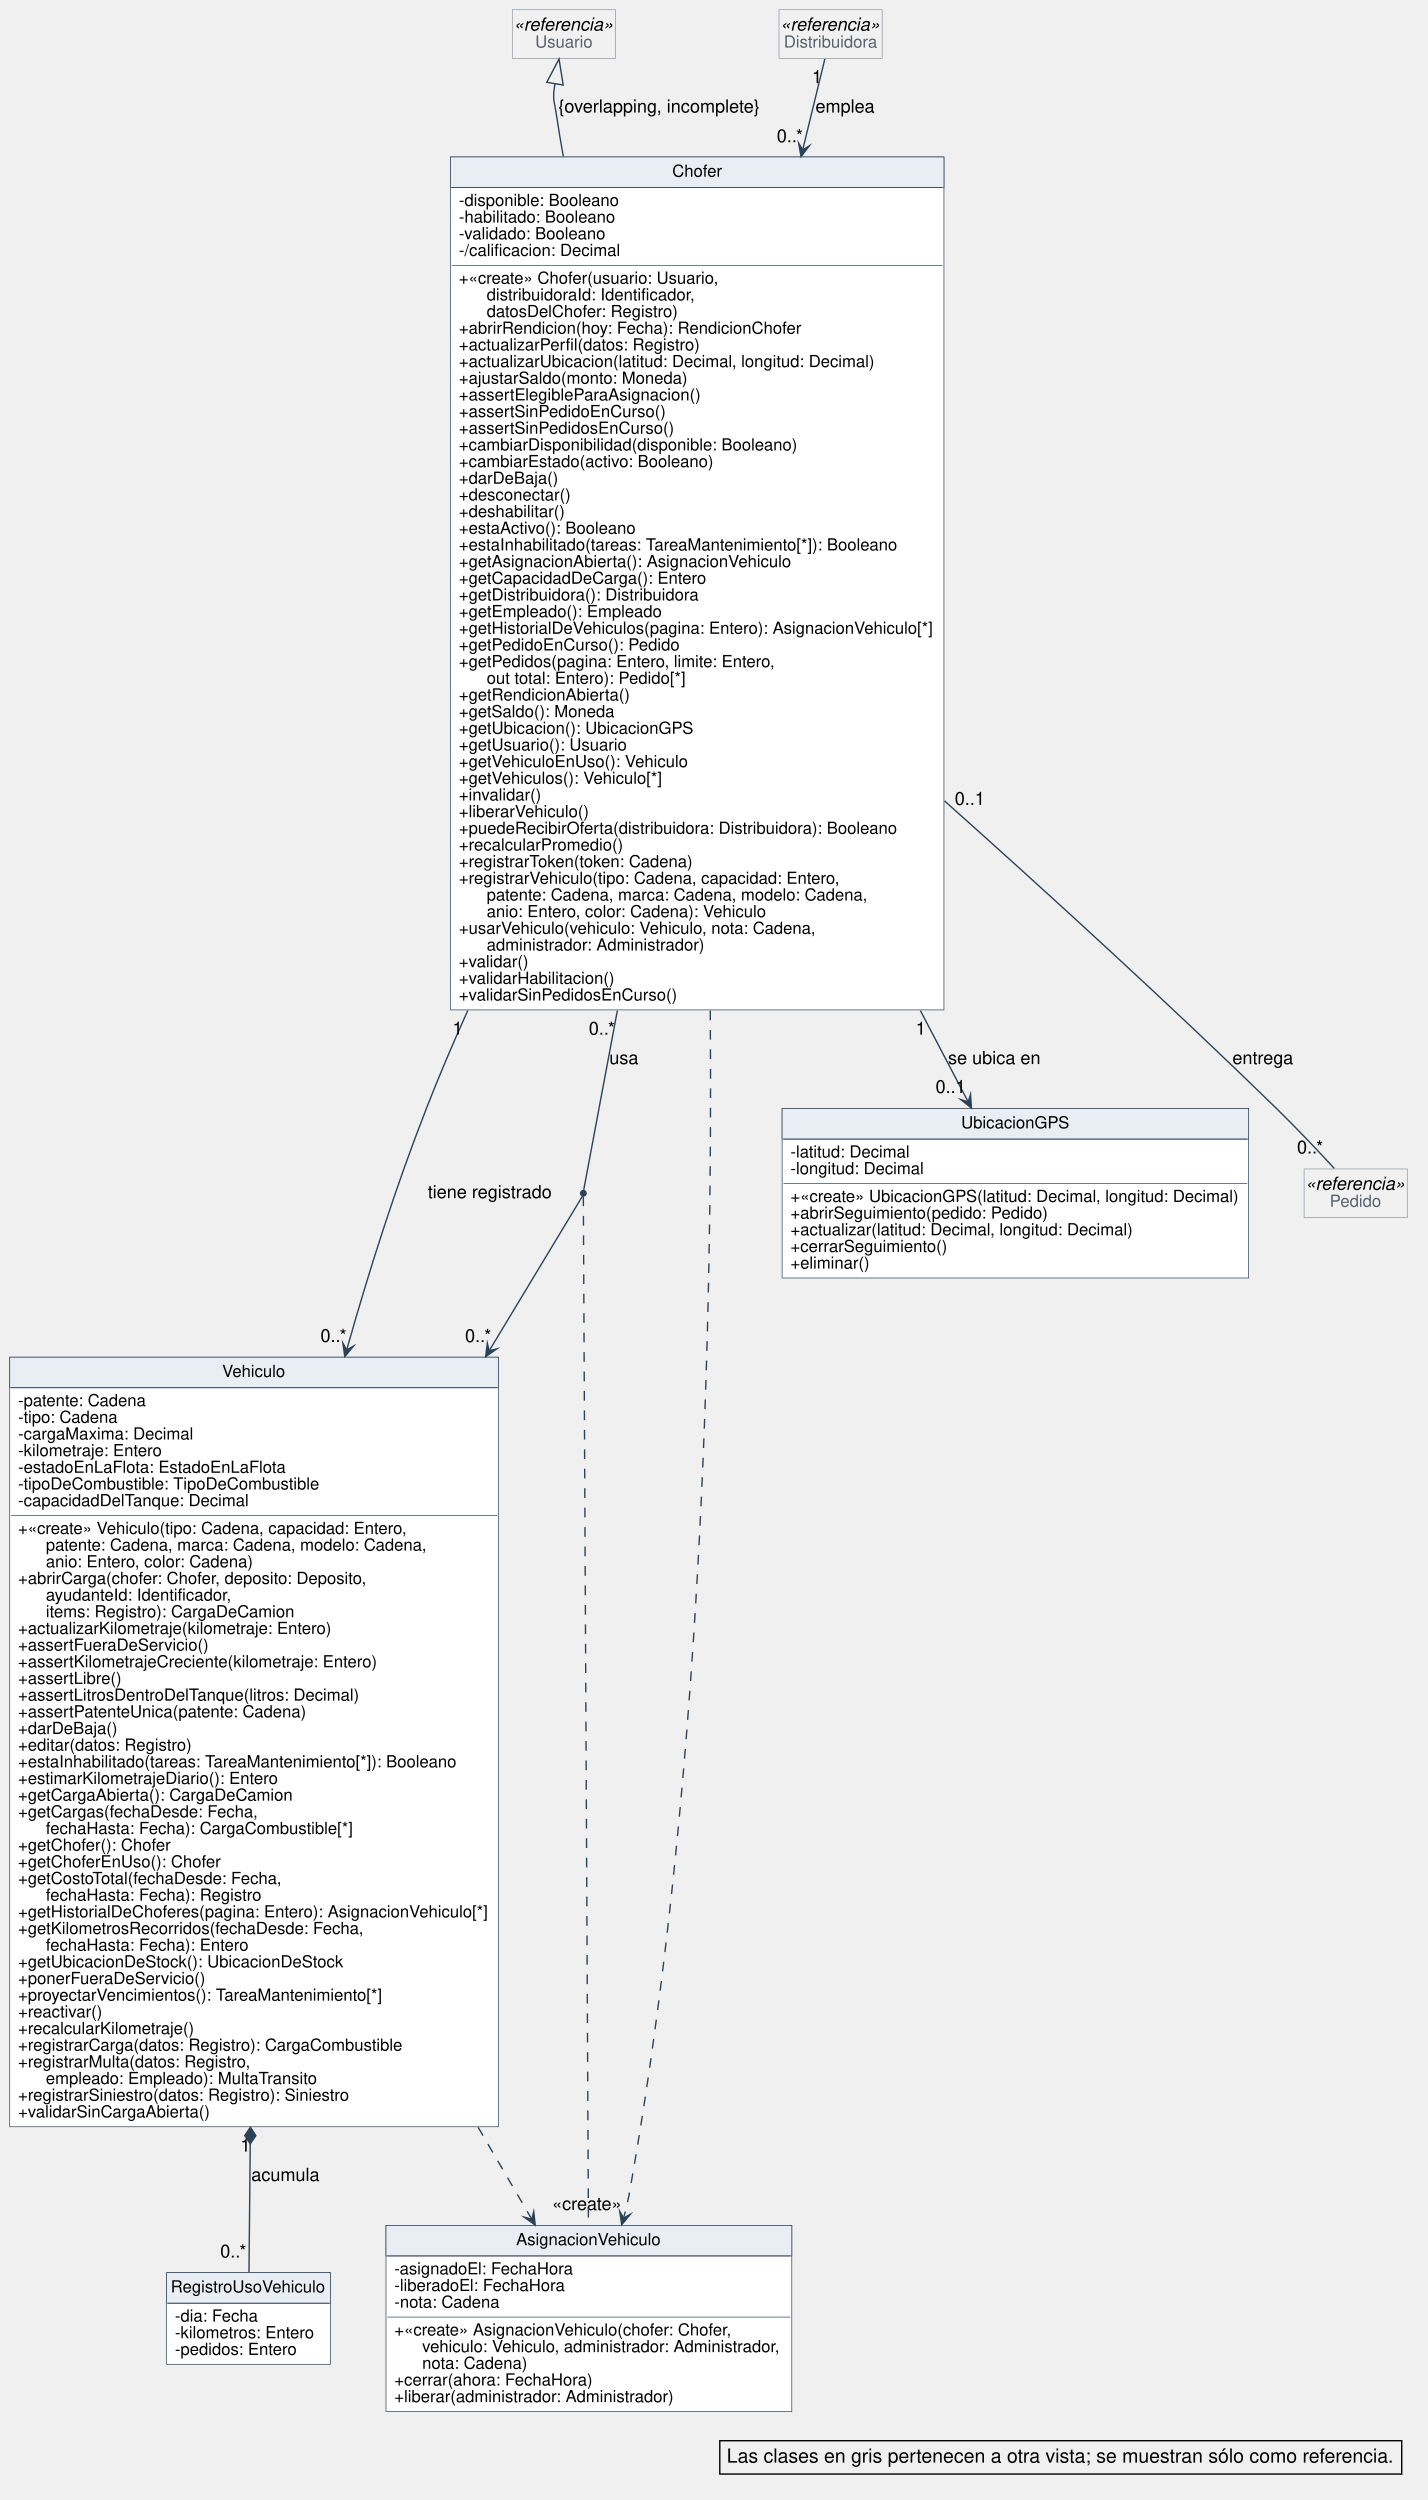
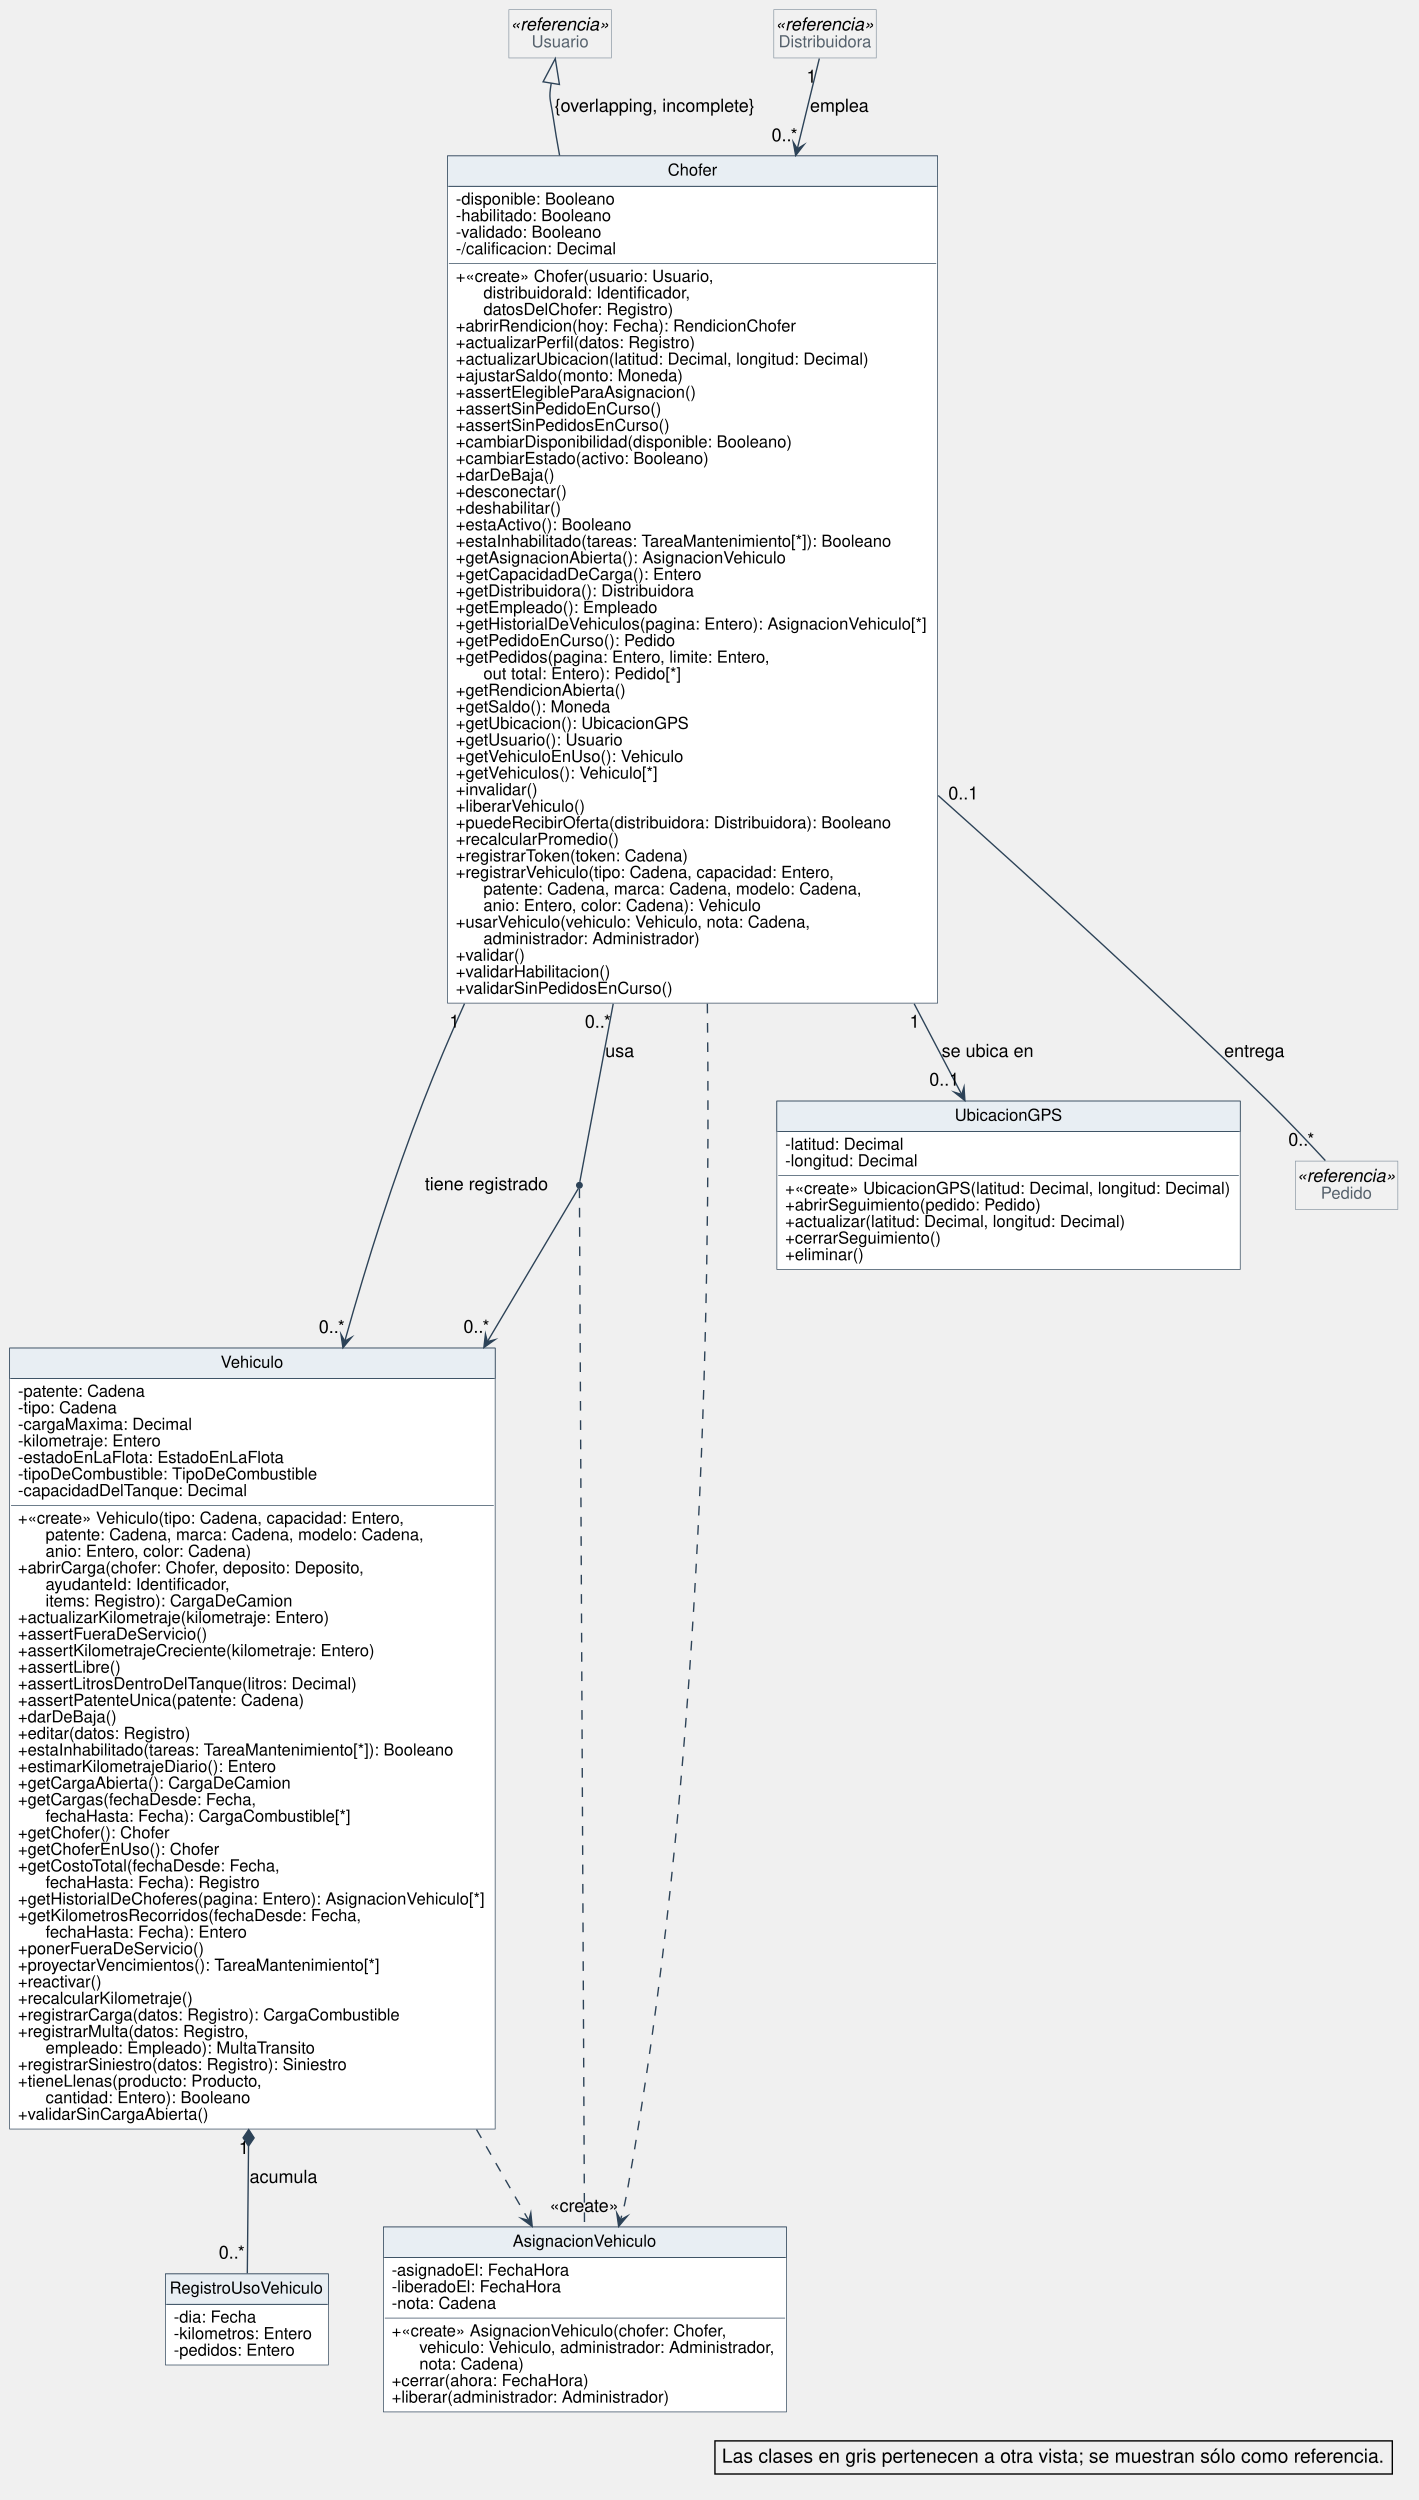
- <svg xmlns="http://www.w3.org/2000/svg" version="1.1" data-diagram-type="CLASS" style="width:1606px;height:2812px;background:#FFFFFF;" width="1606.25px" height="2812.5px" viewBox="0 0 1606 2812" zoomAndPan="magnify" preserveAspectRatio="none" contentStyleType="text/css">
+ <svg xmlns="http://www.w3.org/2000/svg" version="1.1" data-diagram-type="CLASS" style="width:1606px;height:2831px;background:#FFFFFF;" width="1606.25px" height="2831.25px" viewBox="0 0 1606 2831" zoomAndPan="magnify" preserveAspectRatio="none" contentStyleType="text/css">
  <defs />
  <g font-family="sans-serif" lengthAdjust="spacing">
    <g class="entity" data-qualified-name="Chofer" id="ent0001" data-source-line="59">
      <rect x="506.766" y="176.563" width="554.993" height="959.375" fill="#FFF" style="stroke:#2C4257;stroke-width:0.781;" />
      <rect x="506.766" y="176.563" width="554.993" height="34.375" fill="#E8EEF3" style="stroke:#2C4257;stroke-width:0.781;" />
      <text x="756.123" y="198.813" fill="#000" font-size="18.75" textLength="56.277" font-family="Helvetica">Chofer</text>
      <line x1="508.328" y1="210.938" x2="1060.196" y2="210.938" style="stroke:#2C4257;stroke-width:0.781;" />
      <text x="516.141" y="231.625" fill="#000" font-size="18.75" textLength="180.341" font-family="Helvetica">-disponible: Booleano</text>
      <text x="516.141" y="250.375" fill="#000" font-size="18.75" textLength="176.175" font-family="Helvetica">-habilitado: Booleano</text>
      <text x="516.141" y="269.125" fill="#000" font-size="18.75" textLength="165.747" font-family="Helvetica">-validado: Booleano</text>
      <text x="516.141" y="287.875" fill="#000" font-size="18.75" textLength="181.302" font-family="Helvetica">-/calificacion: Decimal</text>
      <line x1="508.328" y1="298.438" x2="1060.196" y2="298.438" style="stroke:#2C4257;stroke-width:0.781;" />
      <text x="516.141" y="319.125" fill="#000" font-size="18.75" textLength="293.381" font-family="Helvetica">+«create» Chofer(usuario: Usuario,</text>
      <text x="547.397" y="337.875" fill="#000" font-size="18.75" textLength="235.547" font-family="Helvetica">distribuidoraId: Identificador,</text>
      <text x="547.397" y="356.625" fill="#000" font-size="18.75" textLength="216.76" font-family="Helvetica">datosDelChofer: Registro)</text>
      <text x="516.141" y="375.375" fill="#000" font-size="18.75" textLength="387.177" font-family="Helvetica">+abrirRendicion(hoy: Fecha): RendicionChofer</text>
      <text x="516.141" y="394.125" fill="#000" font-size="18.75" textLength="272.507" font-family="Helvetica">+actualizarPerfil(datos: Registro)</text>
      <text x="516.141" y="412.875" fill="#000" font-size="18.75" textLength="468.43" font-family="Helvetica">+actualizarUbicacion(latitud: Decimal, longitud: Decimal)</text>
      <text x="516.141" y="431.625" fill="#000" font-size="18.75" textLength="257.959" font-family="Helvetica">+ajustarSaldo(monto: Moneda)</text>
      <text x="516.141" y="450.375" fill="#000" font-size="18.75" textLength="272.543" font-family="Helvetica">+assertElegibleParaAsignacion()</text>
      <text x="516.141" y="469.125" fill="#000" font-size="18.75" textLength="232.928" font-family="Helvetica">+assertSinPedidoEnCurso()</text>
      <text x="516.141" y="487.875" fill="#000" font-size="18.75" textLength="242.303" font-family="Helvetica">+assertSinPedidosEnCurso()</text>
      <text x="516.141" y="506.625" fill="#000" font-size="18.75" textLength="380.96" font-family="Helvetica">+cambiarDisponibilidad(disponible: Booleano)</text>
      <text x="516.141" y="525.375" fill="#000" font-size="18.75" textLength="287.137" font-family="Helvetica">+cambiarEstado(activo: Booleano)</text>
      <text x="516.141" y="544.125" fill="#000" font-size="18.75" textLength="112.033" font-family="Helvetica">+darDeBaja()</text>
      <text x="516.141" y="562.875" fill="#000" font-size="18.75" textLength="125.583" font-family="Helvetica">+desconectar()</text>
      <text x="516.141" y="581.625" fill="#000" font-size="18.75" textLength="119.33" font-family="Helvetica">+deshabilitar()</text>
      <text x="516.141" y="600.375" fill="#000" font-size="18.75" textLength="199.594" font-family="Helvetica">+estaActivo(): Booleano</text>
      <text x="516.141" y="619.125" fill="#000" font-size="18.75" textLength="496.655" font-family="Helvetica">+estaInhabilitado(tareas: TareaMantenimiento[*]): Booleano</text>
      <text x="516.141" y="637.875" fill="#000" font-size="18.75" textLength="374.707" font-family="Helvetica">+getAsignacionAbierta(): AsignacionVehiculo</text>
      <text x="516.141" y="656.625" fill="#000" font-size="18.75" textLength="279.849" font-family="Helvetica">+getCapacidadDeCarga(): Entero</text>
      <text x="516.141" y="675.375" fill="#000" font-size="18.75" textLength="270.419" font-family="Helvetica">+getDistribuidora(): Distribuidora</text>
      <text x="516.141" y="694.125" fill="#000" font-size="18.75" textLength="228.781" font-family="Helvetica">+getEmpleado(): Empleado</text>
      <text x="516.141" y="712.875" fill="#000" font-size="18.75" textLength="536.243" font-family="Helvetica">+getHistorialDeVehiculos(pagina: Entero): AsignacionVehiculo[*]</text>
      <text x="516.141" y="731.625" fill="#000" font-size="18.75" textLength="249.637" font-family="Helvetica">+getPedidoEnCurso(): Pedido</text>
      <text x="516.141" y="750.375" fill="#000" font-size="18.75" textLength="358.026" font-family="Helvetica">+getPedidos(pagina: Entero, limite: Entero,</text>
      <text x="547.397" y="769.125" fill="#000" font-size="18.75" textLength="225.137" font-family="Helvetica">out total: Entero): Pedido[*]</text>
      <text x="516.141" y="787.875" fill="#000" font-size="18.75" textLength="192.297" font-family="Helvetica">+getRendicionAbierta()</text>
      <text x="516.141" y="806.625" fill="#000" font-size="18.75" textLength="175.635" font-family="Helvetica">+getSaldo(): Moneda</text>
      <text x="516.141" y="825.375" fill="#000" font-size="18.75" textLength="264.185" font-family="Helvetica">+getUbicacion(): UbicacionGPS</text>
      <text x="516.141" y="844.125" fill="#000" font-size="18.75" textLength="189.139" font-family="Helvetica">+getUsuario(): Usuario</text>
      <text x="516.141" y="862.875" fill="#000" font-size="18.75" textLength="260.046" font-family="Helvetica">+getVehiculoEnUso(): Vehiculo</text>
      <text x="516.141" y="881.625" fill="#000" font-size="18.75" textLength="230.859" font-family="Helvetica">+getVehiculos(): Vehiculo[*]</text>
      <text x="516.141" y="900.375" fill="#000" font-size="18.75" textLength="93.265" font-family="Helvetica">+invalidar()</text>
      <text x="516.141" y="919.125" fill="#000" font-size="18.75" textLength="147.464" font-family="Helvetica">+liberarVehiculo()</text>
      <text x="516.141" y="937.875" fill="#000" font-size="18.75" textLength="493.488" font-family="Helvetica">+puedeRecibirOferta(distribuidora: Distribuidora): Booleano</text>
      <text x="516.141" y="956.625" fill="#000" font-size="18.75" textLength="184.964" font-family="Helvetica">+recalcularPromedio()</text>
      <text x="516.141" y="975.375" fill="#000" font-size="18.75" textLength="266.281" font-family="Helvetica">+registrarToken(token: Cadena)</text>
      <text x="516.141" y="994.125" fill="#000" font-size="18.75" textLength="430.984" font-family="Helvetica">+registrarVehiculo(tipo: Cadena, capacidad: Entero,</text>
      <text x="547.397" y="1012.875" fill="#000" font-size="18.75" textLength="430.49" font-family="Helvetica">patente: Cadena, marca: Cadena, modelo: Cadena,</text>
      <text x="547.397" y="1031.625" fill="#000" font-size="18.75" textLength="316.855" font-family="Helvetica">anio: Entero, color: Cadena): Vehiculo</text>
      <text x="516.141" y="1050.375" fill="#000" font-size="18.75" textLength="404.947" font-family="Helvetica">+usarVehiculo(vehiculo: Vehiculo, nota: Cadena,</text>
      <text x="547.397" y="1069.125" fill="#000" font-size="18.75" textLength="245.92" font-family="Helvetica">administrador: Administrador)</text>
      <text x="516.141" y="1087.875" fill="#000" font-size="18.75" textLength="78.671" font-family="Helvetica">+validar()</text>
      <text x="516.141" y="1106.625" fill="#000" font-size="18.75" textLength="175.598" font-family="Helvetica">+validarHabilitacion()</text>
      <text x="516.141" y="1125.375" fill="#000" font-size="18.75" textLength="246.478" font-family="Helvetica">+validarSinPedidosEnCurso()</text>
    </g>
    <g class="entity" data-qualified-name="Vehiculo" id="ent0002" data-source-line="103">
-       <rect x="10.938" y="1526.563" width="549.774" height="865.625" fill="#FFF" style="stroke:#2C4257;stroke-width:0.781;" />
+       <rect x="10.938" y="1526.563" width="549.774" height="884.375" fill="#FFF" style="stroke:#2C4257;stroke-width:0.781;" />
      <rect x="10.938" y="1526.563" width="549.774" height="34.375" fill="#E8EEF3" style="stroke:#2C4257;stroke-width:0.781;" />
      <text x="249.863" y="1548.813" fill="#000" font-size="18.75" textLength="71.924" font-family="Helvetica">Vehiculo</text>
      <line x1="12.5" y1="1560.938" x2="559.149" y2="1560.938" style="stroke:#2C4257;stroke-width:0.781;" />
      <text x="20.313" y="1581.625" fill="#000" font-size="18.75" textLength="144.901" font-family="Helvetica">-patente: Cadena</text>
      <text x="20.313" y="1600.375" fill="#000" font-size="18.75" textLength="112.573" font-family="Helvetica">-tipo: Cadena</text>
      <text x="20.313" y="1619.125" fill="#000" font-size="18.75" textLength="196.921" font-family="Helvetica">-cargaMaxima: Decimal</text>
      <text x="20.313" y="1637.875" fill="#000" font-size="18.75" textLength="162.561" font-family="Helvetica">-kilometraje: Entero</text>
      <text x="20.313" y="1656.625" fill="#000" font-size="18.75" textLength="302.28" font-family="Helvetica">-estadoEnLaFlota: EstadoEnLaFlota</text>
      <text x="20.313" y="1675.375" fill="#000" font-size="18.75" textLength="339.734" font-family="Helvetica">-tipoDeCombustible: TipoDeCombustible</text>
      <text x="20.313" y="1694.125" fill="#000" font-size="18.75" textLength="261.594" font-family="Helvetica">-capacidadDelTanque: Decimal</text>
      <line x1="12.5" y1="1704.688" x2="559.149" y2="1704.688" style="stroke:#2C4257;stroke-width:0.781;" />
      <text x="20.313" y="1725.375" fill="#000" font-size="18.75" textLength="440.396" font-family="Helvetica">+«create» Vehiculo(tipo: Cadena, capacidad: Entero,</text>
      <text x="51.569" y="1744.125" fill="#000" font-size="18.75" textLength="430.49" font-family="Helvetica">patente: Cadena, marca: Cadena, modelo: Cadena,</text>
      <text x="51.569" y="1762.875" fill="#000" font-size="18.75" textLength="234.512" font-family="Helvetica">anio: Entero, color: Cadena)</text>
      <text x="20.313" y="1781.625" fill="#000" font-size="18.75" textLength="395.517" font-family="Helvetica">+abrirCarga(chofer: Chofer, deposito: Deposito,</text>
      <text x="51.569" y="1800.375" fill="#000" font-size="18.75" textLength="210.562" font-family="Helvetica">ayudanteId: Identificador,</text>
      <text x="51.569" y="1819.125" fill="#000" font-size="18.75" textLength="281.342" font-family="Helvetica">items: Registro): CargaDeCamion</text>
      <text x="20.313" y="1837.875" fill="#000" font-size="18.75" textLength="353.787" font-family="Helvetica">+actualizarKilometraje(kilometraje: Entero)</text>
      <text x="20.313" y="1856.625" fill="#000" font-size="18.75" textLength="214.133" font-family="Helvetica">+assertFueraDeServicio()</text>
      <text x="20.313" y="1875.375" fill="#000" font-size="18.75" textLength="404.846" font-family="Helvetica">+assertKilometrajeCreciente(kilometraje: Entero)</text>
      <text x="20.313" y="1894.125" fill="#000" font-size="18.75" textLength="116.19" font-family="Helvetica">+assertLibre()</text>
      <text x="20.313" y="1912.875" fill="#000" font-size="18.75" textLength="386.078" font-family="Helvetica">+assertLitrosDentroDelTanque(litros: Decimal)</text>
      <text x="20.313" y="1931.625" fill="#000" font-size="18.75" textLength="325.726" font-family="Helvetica">+assertPatenteUnica(patente: Cadena)</text>
      <text x="20.313" y="1950.375" fill="#000" font-size="18.75" textLength="112.033" font-family="Helvetica">+darDeBaja()</text>
      <text x="20.313" y="1969.125" fill="#000" font-size="18.75" textLength="196.445" font-family="Helvetica">+editar(datos: Registro)</text>
      <text x="20.313" y="1987.875" fill="#000" font-size="18.75" textLength="496.655" font-family="Helvetica">+estaInhabilitado(tareas: TareaMantenimiento[*]): Booleano</text>
      <text x="20.313" y="2006.625" fill="#000" font-size="18.75" textLength="293.326" font-family="Helvetica">+estimarKilometrajeDiario(): Entero</text>
      <text x="20.313" y="2025.375" fill="#000" font-size="18.75" textLength="310.043" font-family="Helvetica">+getCargaAbierta(): CargaDeCamion</text>
      <text x="20.313" y="2044.125" fill="#000" font-size="18.75" textLength="271.509" font-family="Helvetica">+getCargas(fechaDesde: Fecha,</text>
      <text x="51.569" y="2062.875" fill="#000" font-size="18.75" textLength="347.04" font-family="Helvetica">fechaHasta: Fecha): CargaCombustible[*]</text>
      <text x="20.313" y="2081.625" fill="#000" font-size="18.75" textLength="172.476" font-family="Helvetica">+getChofer(): Chofer</text>
      <text x="20.313" y="2100.375" fill="#000" font-size="18.75" textLength="228.754" font-family="Helvetica">+getChoferEnUso(): Chofer</text>
      <text x="20.313" y="2119.125" fill="#000" font-size="18.75" textLength="301.73" font-family="Helvetica">+getCostoTotal(fechaDesde: Fecha,</text>
      <text x="51.569" y="2137.875" fill="#000" font-size="18.75" textLength="243.86" font-family="Helvetica">fechaHasta: Fecha): Registro</text>
      <text x="20.313" y="2156.625" fill="#000" font-size="18.75" textLength="531.024" font-family="Helvetica">+getHistorialDeChoferes(pagina: Entero): AsignacionVehiculo[*]</text>
      <text x="20.313" y="2175.375" fill="#000" font-size="18.75" textLength="390.289" font-family="Helvetica">+getKilometrosRecorridos(fechaDesde: Fecha,</text>
      <text x="51.569" y="2194.125" fill="#000" font-size="18.75" textLength="229.285" font-family="Helvetica">fechaHasta: Fecha): Entero</text>
-       <text x="20.313" y="2212.875" fill="#000" font-size="18.75" textLength="366.312" font-family="Helvetica">+getUbicacionDeStock(): UbicacionDeStock</text>
-       <text x="20.313" y="2231.625" fill="#000" font-size="18.75" textLength="211.029" font-family="Helvetica">+ponerFueraDeServicio()</text>
-       <text x="20.313" y="2250.375" fill="#000" font-size="18.75" textLength="414.249" font-family="Helvetica">+proyectarVencimientos(): TareaMantenimiento[*]</text>
-       <text x="20.313" y="2269.125" fill="#000" font-size="18.75" textLength="95.334" font-family="Helvetica">+reactivar()</text>
-       <text x="20.313" y="2287.875" fill="#000" font-size="18.75" textLength="198.505" font-family="Helvetica">+recalcularKilometraje()</text>
-       <text x="20.313" y="2306.625" fill="#000" font-size="18.75" textLength="435.077" font-family="Helvetica">+registrarCarga(datos: Registro): CargaCombustible</text>
-       <text x="20.313" y="2325.375" fill="#000" font-size="18.75" textLength="263.123" font-family="Helvetica">+registrarMulta(datos: Registro,</text>
-       <text x="51.569" y="2344.125" fill="#000" font-size="18.75" textLength="307.443" font-family="Helvetica">empleado: Empleado): MultaTransito</text>
-       <text x="20.313" y="2362.875" fill="#000" font-size="18.75" textLength="374.625" font-family="Helvetica">+registrarSiniestro(datos: Registro): Siniestro</text>
-       <text x="20.313" y="2381.625" fill="#000" font-size="18.75" textLength="216.248" font-family="Helvetica">+validarSinCargaAbierta()</text>
+       <text x="20.313" y="2212.875" fill="#000" font-size="18.75" textLength="211.029" font-family="Helvetica">+ponerFueraDeServicio()</text>
+       <text x="20.313" y="2231.625" fill="#000" font-size="18.75" textLength="414.249" font-family="Helvetica">+proyectarVencimientos(): TareaMantenimiento[*]</text>
+       <text x="20.313" y="2250.375" fill="#000" font-size="18.75" textLength="95.334" font-family="Helvetica">+reactivar()</text>
+       <text x="20.313" y="2269.125" fill="#000" font-size="18.75" textLength="198.505" font-family="Helvetica">+recalcularKilometraje()</text>
+       <text x="20.313" y="2287.875" fill="#000" font-size="18.75" textLength="435.077" font-family="Helvetica">+registrarCarga(datos: Registro): CargaCombustible</text>
+       <text x="20.313" y="2306.625" fill="#000" font-size="18.75" textLength="263.123" font-family="Helvetica">+registrarMulta(datos: Registro,</text>
+       <text x="51.569" y="2325.375" fill="#000" font-size="18.75" textLength="307.443" font-family="Helvetica">empleado: Empleado): MultaTransito</text>
+       <text x="20.313" y="2344.125" fill="#000" font-size="18.75" textLength="374.625" font-family="Helvetica">+registrarSiniestro(datos: Registro): Siniestro</text>
+       <text x="20.313" y="2362.875" fill="#000" font-size="18.75" textLength="276.746" font-family="Helvetica">+tieneLlenas(producto: Producto,</text>
+       <text x="51.569" y="2381.625" fill="#000" font-size="18.75" textLength="232.452" font-family="Helvetica">cantidad: Entero): Booleano</text>
+       <text x="20.313" y="2400.375" fill="#000" font-size="18.75" textLength="216.248" font-family="Helvetica">+validarSinCargaAbierta()</text>
    </g>
    <g class="entity" data-qualified-name="AsignacionVehiculo" id="ent0003" data-source-line="140">
-       <rect x="434.172" y="2503.125" width="456.445" height="209.375" fill="#FFF" style="stroke:#2C4257;stroke-width:0.781;" />
-       <rect x="434.172" y="2503.125" width="456.445" height="34.375" fill="#E8EEF3" style="stroke:#2C4257;stroke-width:0.781;" />
-       <text x="580.569" y="2525.375" fill="#000" font-size="18.75" textLength="163.651" font-family="Helvetica">AsignacionVehiculo</text>
-       <line x1="435.734" y1="2537.5" x2="889.055" y2="2537.5" style="stroke:#2C4257;stroke-width:0.781;" />
-       <text x="443.547" y="2558.188" fill="#000" font-size="18.75" textLength="202.194" font-family="Helvetica">-asignadoEl: FechaHora</text>
-       <text x="443.547" y="2576.938" fill="#000" font-size="18.75" textLength="192.801" font-family="Helvetica">-liberadoEl: FechaHora</text>
-       <text x="443.547" y="2595.688" fill="#000" font-size="18.75" textLength="118.835" font-family="Helvetica">-nota: Cadena</text>
-       <line x1="435.734" y1="2606.25" x2="889.055" y2="2606.25" style="stroke:#2C4257;stroke-width:0.781;" />
-       <text x="443.547" y="2626.938" fill="#000" font-size="18.75" textLength="383.038" font-family="Helvetica">+«create» AsignacionVehiculo(chofer: Chofer,</text>
-       <text x="474.803" y="2645.688" fill="#000" font-size="18.75" textLength="406.439" font-family="Helvetica">vehiculo: Vehiculo, administrador: Administrador,</text>
-       <text x="474.803" y="2664.438" fill="#000" font-size="18.75" textLength="118.835" font-family="Helvetica">nota: Cadena)</text>
-       <text x="443.547" y="2683.188" fill="#000" font-size="18.75" textLength="223.526" font-family="Helvetica">+cerrar(ahora: FechaHora)</text>
-       <text x="443.547" y="2701.938" fill="#000" font-size="18.75" textLength="315.216" font-family="Helvetica">+liberar(administrador: Administrador)</text>
+       <rect x="434.172" y="2521.875" width="456.445" height="209.375" fill="#FFF" style="stroke:#2C4257;stroke-width:0.781;" />
+       <rect x="434.172" y="2521.875" width="456.445" height="34.375" fill="#E8EEF3" style="stroke:#2C4257;stroke-width:0.781;" />
+       <text x="580.569" y="2544.125" fill="#000" font-size="18.75" textLength="163.651" font-family="Helvetica">AsignacionVehiculo</text>
+       <line x1="435.734" y1="2556.25" x2="889.055" y2="2556.25" style="stroke:#2C4257;stroke-width:0.781;" />
+       <text x="443.547" y="2576.938" fill="#000" font-size="18.75" textLength="202.194" font-family="Helvetica">-asignadoEl: FechaHora</text>
+       <text x="443.547" y="2595.688" fill="#000" font-size="18.75" textLength="192.801" font-family="Helvetica">-liberadoEl: FechaHora</text>
+       <text x="443.547" y="2614.438" fill="#000" font-size="18.75" textLength="118.835" font-family="Helvetica">-nota: Cadena</text>
+       <line x1="435.734" y1="2625" x2="889.055" y2="2625" style="stroke:#2C4257;stroke-width:0.781;" />
+       <text x="443.547" y="2645.688" fill="#000" font-size="18.75" textLength="383.038" font-family="Helvetica">+«create» AsignacionVehiculo(chofer: Chofer,</text>
+       <text x="474.803" y="2664.438" fill="#000" font-size="18.75" textLength="406.439" font-family="Helvetica">vehiculo: Vehiculo, administrador: Administrador,</text>
+       <text x="474.803" y="2683.188" fill="#000" font-size="18.75" textLength="118.835" font-family="Helvetica">nota: Cadena)</text>
+       <text x="443.547" y="2701.938" fill="#000" font-size="18.75" textLength="223.526" font-family="Helvetica">+cerrar(ahora: FechaHora)</text>
+       <text x="443.547" y="2720.688" fill="#000" font-size="18.75" textLength="315.216" font-family="Helvetica">+liberar(administrador: Administrador)</text>
    </g>
    <g class="entity" data-qualified-name="UbicacionGPS" id="ent0004" data-source-line="148">
      <rect x="879.719" y="1246.875" width="524.707" height="190.625" fill="#FFF" style="stroke:#2C4257;stroke-width:0.781;" />
      <rect x="879.719" y="1246.875" width="524.707" height="34.375" fill="#E8EEF3" style="stroke:#2C4257;stroke-width:0.781;" />
      <text x="1081.107" y="1269.125" fill="#000" font-size="18.75" textLength="121.93" font-family="Helvetica">UbicacionGPS</text>
      <line x1="881.281" y1="1281.25" x2="1402.863" y2="1281.25" style="stroke:#2C4257;stroke-width:0.781;" />
      <text x="889.094" y="1301.938" fill="#000" font-size="18.75" textLength="134.418" font-family="Helvetica">-latitud: Decimal</text>
      <text x="889.094" y="1320.688" fill="#000" font-size="18.75" textLength="150.064" font-family="Helvetica">-longitud: Decimal</text>
      <line x1="881.281" y1="1331.25" x2="1402.863" y2="1331.25" style="stroke:#2C4257;stroke-width:0.781;" />
      <text x="889.094" y="1351.938" fill="#000" font-size="18.75" textLength="505.957" font-family="Helvetica">+«create» UbicacionGPS(latitud: Decimal, longitud: Decimal)</text>
      <text x="889.094" y="1370.688" fill="#000" font-size="18.75" textLength="290.286" font-family="Helvetica">+abrirSeguimiento(pedido: Pedido)</text>
      <text x="889.094" y="1389.438" fill="#000" font-size="18.75" textLength="386.096" font-family="Helvetica">+actualizar(latitud: Decimal, longitud: Decimal)</text>
      <text x="889.094" y="1408.188" fill="#000" font-size="18.75" textLength="176.633" font-family="Helvetica">+cerrarSeguimiento()</text>
      <text x="889.094" y="1426.938" fill="#000" font-size="18.75" textLength="89.081" font-family="Helvetica">+eliminar()</text>
    </g>
    <g class="entity" data-qualified-name="RegistroUsoVehiculo" id="ent0005" data-source-line="157">
-       <rect x="187.344" y="2556.25" width="184.46" height="103.125" fill="#FFF" style="stroke:#2C4257;stroke-width:0.781;" />
-       <rect x="187.344" y="2556.25" width="184.46" height="34.375" fill="#E8EEF3" style="stroke:#2C4257;stroke-width:0.781;" />
-       <text x="192.031" y="2578.5" fill="#000" font-size="18.75" textLength="175.085" font-family="Helvetica">RegistroUsoVehiculo</text>
-       <line x1="188.906" y1="2590.625" x2="370.242" y2="2590.625" style="stroke:#2C4257;stroke-width:0.781;" />
-       <text x="196.719" y="2611.313" fill="#000" font-size="18.75" textLength="93.796" font-family="Helvetica">-dia: Fecha</text>
-       <text x="196.719" y="2630.063" fill="#000" font-size="18.75" textLength="157.343" font-family="Helvetica">-kilometros: Entero</text>
-       <text x="196.719" y="2648.813" fill="#000" font-size="18.75" textLength="137.585" font-family="Helvetica">-pedidos: Entero</text>
+       <rect x="187.344" y="2575" width="184.46" height="103.125" fill="#FFF" style="stroke:#2C4257;stroke-width:0.781;" />
+       <rect x="187.344" y="2575" width="184.46" height="34.375" fill="#E8EEF3" style="stroke:#2C4257;stroke-width:0.781;" />
+       <text x="192.031" y="2597.25" fill="#000" font-size="18.75" textLength="175.085" font-family="Helvetica">RegistroUsoVehiculo</text>
+       <line x1="188.906" y1="2609.375" x2="370.242" y2="2609.375" style="stroke:#2C4257;stroke-width:0.781;" />
+       <text x="196.719" y="2630.063" fill="#000" font-size="18.75" textLength="93.796" font-family="Helvetica">-dia: Fecha</text>
+       <text x="196.719" y="2648.813" fill="#000" font-size="18.75" textLength="157.343" font-family="Helvetica">-kilometros: Entero</text>
+       <text x="196.719" y="2667.563" fill="#000" font-size="18.75" textLength="137.585" font-family="Helvetica">-pedidos: Entero</text>
    </g>
    <g class="entity" data-qualified-name="Usuario" id="ent0006" data-source-line="162">
      <rect x="576.234" y="10.938" width="116.044" height="54.688" fill="#F1F1F1" style="stroke:#8A97A3;stroke-width:0.781;" />
      <text x="577.797" y="34.391" fill="#000" font-size="20.313" textLength="112.919" font-style="italic" font-family="Helvetica">«referencia»</text>
      <text x="601.952" y="53.5" fill="#55616C" font-size="18.75" textLength="64.609" font-family="Helvetica">Usuario</text>
    </g>
    <g class="entity" data-qualified-name="Distribuidora" id="ent0007" data-source-line="163">
      <rect x="876.234" y="10.938" width="116.044" height="54.688" fill="#F1F1F1" style="stroke:#8A97A3;stroke-width:0.781;" />
      <text x="877.797" y="34.391" fill="#000" font-size="20.313" textLength="112.919" font-style="italic" font-family="Helvetica">«referencia»</text>
      <text x="881.632" y="53.5" fill="#55616C" font-size="18.75" textLength="105.249" font-family="Helvetica">Distribuidora</text>
    </g>
    <g class="entity" data-qualified-name="Pedido" id="ent0008" data-source-line="164">
      <rect x="1466.859" y="1314.844" width="116.044" height="54.688" fill="#F1F1F1" style="stroke:#8A97A3;stroke-width:0.781;" />
      <text x="1468.422" y="1338.297" fill="#000" font-size="20.313" textLength="112.919" font-style="italic" font-family="Helvetica">«referencia»</text>
      <text x="1495.69" y="1357.407" fill="#55616C" font-size="18.75" textLength="58.383" font-family="Helvetica">Pedido</text>
    </g>
    <ellipse cx="656.141" cy="1342.188" rx="3.125" ry="3.125" fill="#2C4257" style="stroke:#2C4257;stroke-width:1.563;" />
    <g class="link" data-entity-1="ent0006" data-entity-2="ent0001" id="lnk9" data-source-line="166" data-link-type="extension">
      <path d="M624.241,94.144 C621.179,112.8 623.156,110.547 626.453,132.813 C628.563,147.094 630.984,161.516 633.672,176.031" style="stroke:#2C4257;stroke-width:1.563;" fill="none" id="Usuario-backto-Chofer" codeLine="166" />
      <polygon points="628.797,66.391,614.99,92.626,633.492,95.663,628.797,66.391" fill="none" style="stroke:#2C4257;stroke-width:1.563;stroke-linejoin:miter;stroke-miterlimit:10;" />
      <text x="628.016" y="126.579" fill="#000" font-size="20.313" textLength="228.109" font-family="Helvetica">{overlapping, incomplete}</text>
    </g>
    <g class="link" data-entity-1="ent0007" data-entity-2="ent0001" id="lnk10" data-source-line="167" data-link-type="dependency">
      <path d="M927.812,66.266 C921.922,90.391 914.274,121.785 902.868,168.52" style="stroke:#2C4257;stroke-width:1.563;" fill="none" id="Distribuidora-to-Chofer" codeLine="167" />
      <polygon points="901.016,176.109,910.422,163.93,902.868,168.52,898.278,160.966,901.016,176.109" fill="#2C4257" style="stroke:#2C4257;stroke-width:1.563;stroke-linejoin:miter;stroke-miterlimit:10;" />
      <text x="917.234" y="126.579" fill="#000" font-size="20.313" textLength="66.621" font-family="Helvetica">emplea</text>
      <text x="913.282" y="93.587" fill="#000" font-size="20.313" font-family="Helvetica">1</text>
      <text x="873.726" y="159.947" fill="#000" font-size="20.313" textLength="30.489" font-family="Helvetica">0..*</text>
    </g>
    <g class="link" data-entity-1="ent0001" data-entity-2="ent0008" id="lnk11" data-source-line="168" data-link-type="association">
      <path d="M1062.359,900.828 C1179.5,1005.359 1316.172,1130.141 1435.828,1246.875 C1458.484,1268.984 1483.203,1295.172 1500.828,1314.25" style="stroke:#2C4257;stroke-width:1.563;" fill="none" id="Chofer-Pedido" codeLine="168" />
      <text x="1386.188" y="1196.891" fill="#000" font-size="20.313" textLength="68.892" font-family="Helvetica">entrega</text>
      <text x="1073.884" y="905.314" fill="#000" font-size="20.313" textLength="33.881" font-family="Helvetica">0..1</text>
      <text x="1458.87" y="1297.436" fill="#000" font-size="20.313" textLength="30.489" font-family="Helvetica">0..*</text>
    </g>
    <g class="link" data-entity-1="ent0001" data-entity-2="ent0002" id="lnk12" data-source-line="169" data-link-type="dependency">
-       <path d="M526.156,1136.594 C509.5,1173.5 493.734,1210.531 479.578,1246.875 C445.016,1335.531 416.313,1425.154 389.954,1518.373" style="stroke:#2C4257;stroke-width:1.563;" fill="none" id="Chofer-to-Vehiculo" codeLine="169" />
-       <polygon points="387.828,1525.891,397.669,1514.059,389.954,1518.373,385.64,1510.658,387.828,1525.891" fill="#2C4257" style="stroke:#2C4257;stroke-width:1.563;stroke-linejoin:miter;stroke-miterlimit:10;" />
+       <path d="M526.031,1136.531 C509.391,1173.453 493.687,1210.516 479.578,1246.875 C445.156,1335.609 416.623,1425.258 390.451,1518.68" style="stroke:#2C4257;stroke-width:1.563;" fill="none" id="Chofer-to-Vehiculo" codeLine="169" />
+       <polygon points="388.344,1526.203,398.156,1514.348,390.451,1518.68,386.119,1510.976,388.344,1526.203" fill="#2C4257" style="stroke:#2C4257;stroke-width:1.563;stroke-linejoin:miter;stroke-miterlimit:10;" />
      <text x="481.141" y="1347.672" fill="#000" font-size="20.313" textLength="140.015" font-family="Helvetica">tiene registrado</text>
-       <text x="509.045" y="1163.731" fill="#000" font-size="20.313" font-family="Helvetica">1</text>
-       <text x="360.466" y="1509.435" fill="#000" font-size="20.313" textLength="30.489" font-family="Helvetica">0..*</text>
+       <text x="508.918" y="1163.667" fill="#000" font-size="20.313" font-family="Helvetica">1</text>
+       <text x="360.996" y="1509.507" fill="#000" font-size="20.313" textLength="30.489" font-family="Helvetica">0..*</text>
    </g>
    <g class="link" data-entity-1="ent0001" data-entity-2="ent0004" id="lnk14" data-source-line="171" data-link-type="dependency">
      <path d="M1035.203,1136.688 C1056.5,1177.313 1072.53,1207.908 1089.03,1239.393" style="stroke:#2C4257;stroke-width:1.563;" fill="none" id="Chofer-to-UbicacionGPS" codeLine="171" />
      <polygon points="1092.656,1246.313,1091.664,1230.956,1089.03,1239.393,1080.593,1236.758,1092.656,1246.313" fill="#2C4257" style="stroke:#2C4257;stroke-width:1.563;stroke-linejoin:miter;stroke-miterlimit:10;" />
      <text x="1066.344" y="1196.891" fill="#000" font-size="20.313" textLength="103.893" font-family="Helvetica">se ubica en</text>
      <text x="1030.023" y="1163.827" fill="#000" font-size="20.313" font-family="Helvetica">1</text>
      <text x="1052.295" y="1229.381" fill="#000" font-size="20.313" textLength="33.881" font-family="Helvetica">0..1</text>
    </g>
    <g class="link" data-entity-1="ent0002" data-entity-2="ent0005" id="lnk15" data-source-line="172" data-link-type="composition">
-       <path d="M281.461,2411.468 C280.836,2476.78 280.438,2516.594 280.063,2555.781" style="stroke:#2C4257;stroke-width:1.563;" fill="none" id="Vehiculo-backto-RegistroUsoVehiculo" codeLine="172" />
-       <polygon points="281.641,2392.719,275.301,2402.034,281.461,2411.468,287.801,2402.153,281.641,2392.719" fill="#2C4257" style="stroke:#2C4257;stroke-width:1.563;stroke-linejoin:miter;stroke-miterlimit:10;" />
-       <text x="282.641" y="2453.141" fill="#000" font-size="20.313" textLength="76.777" font-family="Helvetica">acumula</text>
-       <text x="270.451" y="2420.14" fill="#000" font-size="20.313" font-family="Helvetica">1</text>
-       <text x="247.715" y="2539.255" fill="#000" font-size="20.313" textLength="30.489" font-family="Helvetica">0..*</text>
+       <path d="M281.43,2430.28 C280.805,2495.515 280.438,2535.109 280.063,2574.234" style="stroke:#2C4257;stroke-width:1.563;" fill="none" id="Vehiculo-backto-RegistroUsoVehiculo" codeLine="172" />
+       <polygon points="281.609,2411.531,275.27,2420.846,281.43,2430.28,287.769,2420.966,281.609,2411.531" fill="#2C4257" style="stroke:#2C4257;stroke-width:1.563;stroke-linejoin:miter;stroke-miterlimit:10;" />
+       <text x="282.641" y="2471.891" fill="#000" font-size="20.313" textLength="76.777" font-family="Helvetica">acumula</text>
+       <text x="270.419" y="2439.203" fill="#000" font-size="20.313" font-family="Helvetica">1</text>
+       <text x="247.715" y="2557.652" fill="#000" font-size="20.313" textLength="30.489" font-family="Helvetica">0..*</text>
    </g>
    <g class="link" data-entity-1="ent0001" data-entity-2="ent0003" id="lnk16" data-source-line="173" data-link-type="dependency">
-       <path d="M798.906,1136.641 C801.75,1501.859 787.797,2015.891 709.266,2459.375 C706.766,2473.469 705.361,2480.567 701.376,2494.88" style="stroke:#2C4257;stroke-width:1.563;stroke-dasharray:10.938,10.938;" fill="none" id="Chofer-to-AsignacionVehiculo" codeLine="173" />
-       <polygon points="699.281,2502.406,709.074,2490.535,701.376,2494.88,697.032,2487.183,699.281,2502.406" fill="#2C4257" style="stroke:#2C4257;stroke-width:1.563;stroke-linejoin:miter;stroke-miterlimit:10;" />
-       <text x="620.979" y="2485.817" fill="#000" font-size="20.313" textLength="79.048" font-family="Helvetica">«create»</text>
+       <path d="M801.016,1136.563 C805.281,1505.984 792.422,2028.234 710.828,2478.125 C708.266,2492.266 706.812,2499.397 702.703,2513.71" style="stroke:#2C4257;stroke-width:1.563;stroke-dasharray:10.938,10.938;" fill="none" id="Chofer-to-AsignacionVehiculo" codeLine="173" />
+       <polygon points="700.547,2521.219,710.435,2509.427,702.703,2513.71,698.42,2505.978,700.547,2521.219" fill="#2C4257" style="stroke:#2C4257;stroke-width:1.563;stroke-linejoin:miter;stroke-miterlimit:10;" />
+       <text x="622.376" y="2504.636" fill="#000" font-size="20.313" textLength="79.048" font-family="Helvetica">«create»</text>
    </g>
    <g class="link" data-entity-1="ent0002" data-entity-2="ent0003" id="lnk17" data-source-line="174" data-link-type="dependency">
-       <path d="M537.781,2392.719 C561.266,2432.969 579.311,2463.894 598.093,2496.066" style="stroke:#2C4257;stroke-width:1.563;stroke-dasharray:10.938,10.938;" fill="none" id="Vehiculo-to-AsignacionVehiculo" codeLine="174" />
-       <polygon points="602.031,2502.813,600.339,2487.517,598.093,2496.066,589.544,2493.819,602.031,2502.813" fill="#2C4257" style="stroke:#2C4257;stroke-width:1.563;stroke-linejoin:miter;stroke-miterlimit:10;" />
+       <path d="M539.609,2411.531 C562.672,2451.641 580.355,2482.368 598.777,2514.4" style="stroke:#2C4257;stroke-width:1.563;stroke-dasharray:10.938,10.938;" fill="none" id="Vehiculo-to-AsignacionVehiculo" codeLine="174" />
+       <polygon points="602.672,2521.172,601.079,2505.866,598.777,2514.4,590.243,2512.098,602.672,2521.172" fill="#2C4257" style="stroke:#2C4257;stroke-width:1.563;stroke-linejoin:miter;stroke-miterlimit:10;" />
    </g>
    <g class="link" data-entity-1="ent0001" data-entity-2="ent0019" id="lnk20" data-source-line="175" data-link-type="association">
      <path d="M694.406,1136.688 C674.969,1240.281 659.328,1323.609 656.578,1338.313" style="stroke:#2C4257;stroke-width:1.563;" fill="none" id="Chofer-apoint18" />
      <text x="685.375" y="1196.891" fill="#000" font-size="20.313" textLength="32.75" font-family="Helvetica">usa</text>
      <text x="662.274" y="1163.827" fill="#000" font-size="20.313" textLength="30.489" font-family="Helvetica">0..*</text>
    </g>
    <g class="link" data-entity-1="ent0019" data-entity-2="ent0002" id="lnk21" data-source-line="175" data-link-type="dependency">
-       <path d="M655.078,1345.516 C647.688,1357.766 606.581,1425.919 550.269,1519.31" style="stroke:#2C4257;stroke-width:1.563;" fill="none" id="apoint18-to-Vehiculo" />
-       <polygon points="546.234,1526,558.848,1517.185,550.269,1519.31,548.144,1510.73,546.234,1526" fill="#2C4257" style="stroke:#2C4257;stroke-width:1.563;stroke-linejoin:miter;stroke-miterlimit:10;" />
-       <text x="523.08" y="1509.547" fill="#000" font-size="20.313" textLength="30.489" font-family="Helvetica">0..*</text>
+       <path d="M655.078,1345.531 C647.75,1357.859 607.443,1425.72 551.911,1519.22" style="stroke:#2C4257;stroke-width:1.563;" fill="none" id="apoint18-to-Vehiculo" />
+       <polygon points="547.922,1525.938,560.477,1517.038,551.911,1519.22,549.729,1510.655,547.922,1525.938" fill="#2C4257" style="stroke:#2C4257;stroke-width:1.563;stroke-linejoin:miter;stroke-miterlimit:10;" />
+       <text x="524.813" y="1509.234" fill="#000" font-size="20.313" textLength="30.489" font-family="Helvetica">0..*</text>
    </g>
    <g class="link" data-entity-1="ent0019" data-entity-2="ent0003" id="lnk22" data-source-line="175" data-link-type="association">
-       <path d="M656.141,1345.797 C656.375,1392.063 660.422,2209.641 661.875,2502.75" style="stroke:#2C4257;stroke-width:1.563;stroke-dasharray:10.938,10.938;" fill="none" id="apoint18-AsignacionVehiculo" />
+       <path d="M656.141,1345.828 C656.375,1392.875 660.438,2225.469 661.875,2521.547" style="stroke:#2C4257;stroke-width:1.563;stroke-dasharray:10.938,10.938;" fill="none" id="apoint18-AsignacionVehiculo" />
    </g>
    <g class="legend" data-source-line="177">
-       <rect x="809.609" y="2745.313" width="767.044" height="37.5" fill="none" style="stroke:#000;stroke-width:1.563;" />
-       <text x="817.422" y="2769.969" fill="#000" font-size="21.875" textLength="751.419" font-family="Helvetica">Las clases en gris pertenecen a otra vista; se muestran sólo como referencia.</text>
+       <rect x="809.609" y="2764.063" width="767.044" height="37.5" fill="none" style="stroke:#000;stroke-width:1.563;" />
+       <text x="817.422" y="2788.719" fill="#000" font-size="21.875" textLength="751.419" font-family="Helvetica">Las clases en gris pertenecen a otra vista; se muestran sólo como referencia.</text>
    </g>
  </g>
</svg>
